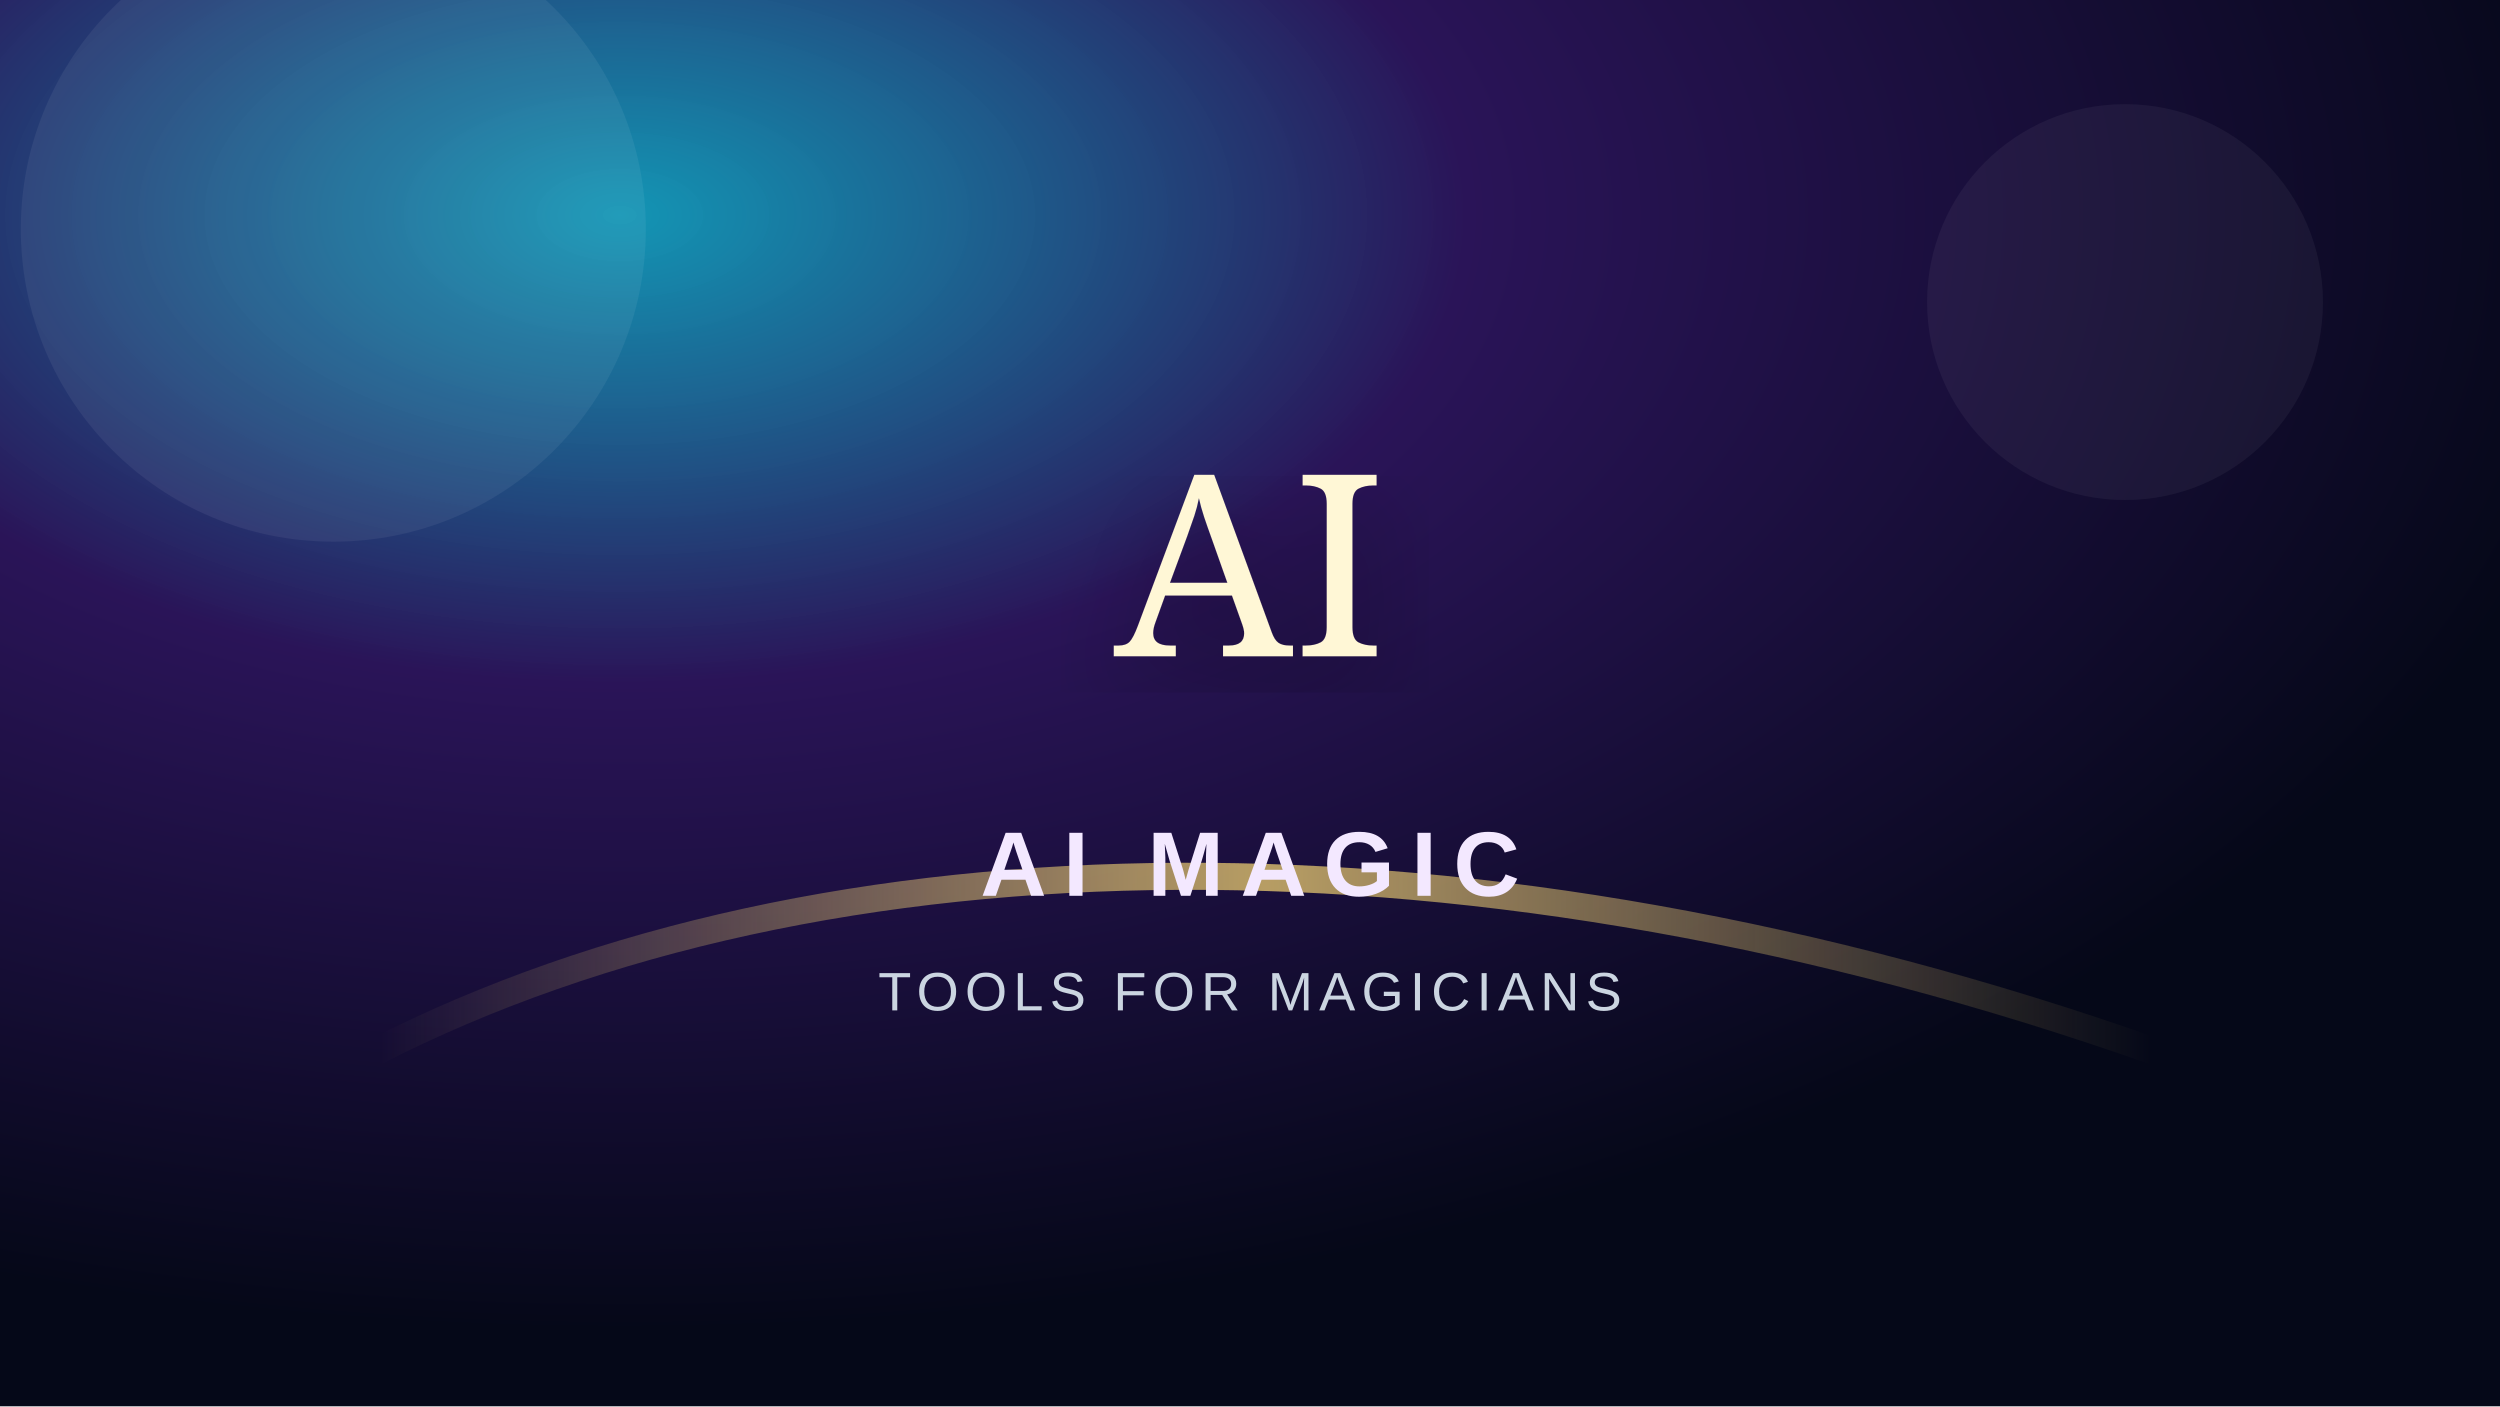
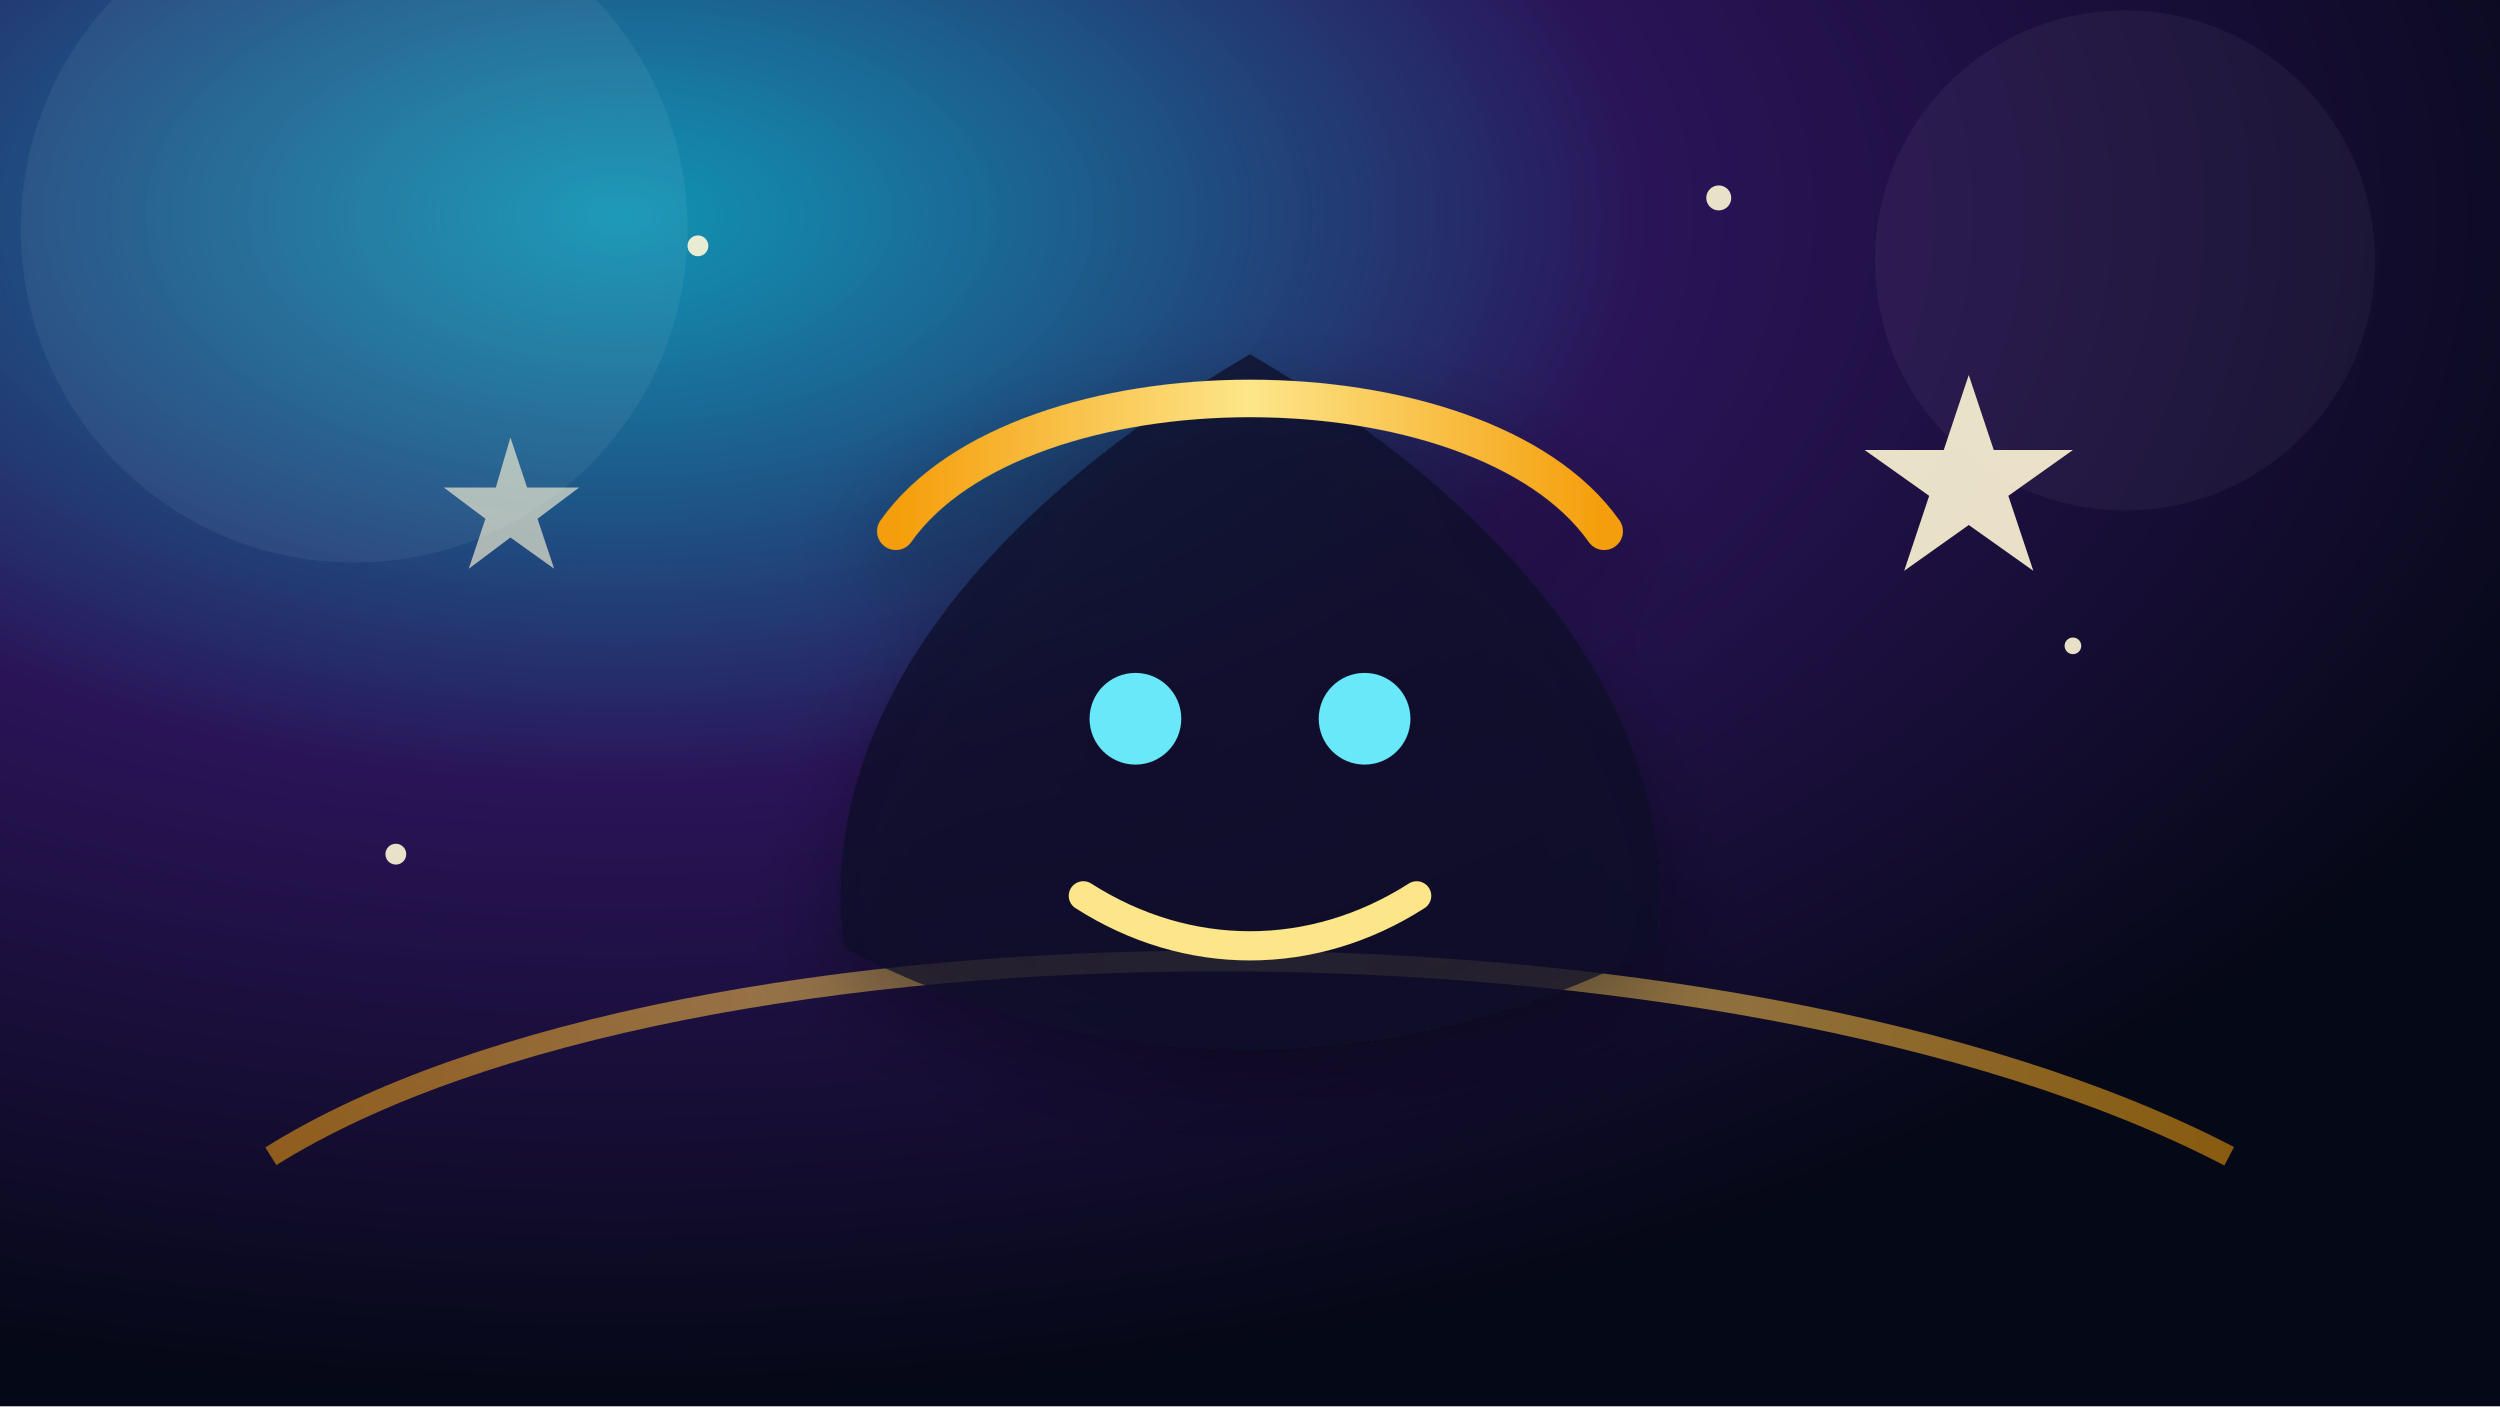
- <svg xmlns="http://www.w3.org/2000/svg" viewBox="0 0 1200 675" role="img" aria-label="AI MAGIC">
+ <svg xmlns="http://www.w3.org/2000/svg" viewBox="0 0 1200 675" role="img" aria-label="Neutral magic themed image">
  <defs>
-     <radialGradient id="g" cx="25%" cy="15%" r="80%">
-       <stop offset="0" stop-color="#0891b2" stop-opacity="0.95" />
-       <stop offset="0.42" stop-color="#2a1458" />
-       <stop offset="1" stop-color="#050818" />
+     <radialGradient id="bg" cx="25%" cy="15%" r="85%">
+       <stop offset="0" stop-color="#0891b2" stop-opacity="0.96" />
+       <stop offset="0.48" stop-color="#2a1458" />
+       <stop offset="1" stop-color="#050816" />
    </radialGradient>
-     <linearGradient id="glow" x1="0" x2="1">
-       <stop offset="0" stop-color="#f7d774" stop-opacity="0" />
-       <stop offset="0.5" stop-color="#f7d774" stop-opacity="0.75" />
-       <stop offset="1" stop-color="#f7d774" stop-opacity="0" />
+     <linearGradient id="gold" x1="0" x2="1">
+       <stop offset="0" stop-color="#f59e0b" />
+       <stop offset="0.5" stop-color="#fde68a" />
+       <stop offset="1" stop-color="#f59e0b" />
    </linearGradient>
-     <filter id="shadow" x="-20%" y="-20%" width="140%" height="140%">
-       <feDropShadow dx="0" dy="18" stdDeviation="24" flood-color="#000" flood-opacity="0.45" />
+     <filter id="soft" x="-30%" y="-30%" width="160%" height="160%">
+       <feDropShadow dx="0" dy="18" stdDeviation="22" flood-color="#000" flood-opacity="0.45" />
    </filter>
  </defs>
-   <rect width="1200" height="675" fill="url(#g)" />
-   <circle cx="160" cy="110" r="150" fill="#ffffff" opacity="0.06" />
-   <circle cx="1020" cy="145" r="95" fill="#ffffff" opacity="0.05" />
-   <path d="M180 505 C395 395 710 390 1035 505" fill="none" stroke="url(#glow)" stroke-width="13" opacity="0.95" />
-   <text x="600" y="315" text-anchor="middle" font-size="122" font-family="Georgia, serif" fill="#fff7d6" filter="url(#shadow)">AI</text>
-   <text x="600" y="430" text-anchor="middle" font-size="44" letter-spacing="8" font-family="Arial, sans-serif" fill="#f3e8ff" font-weight="700">AI MAGIC</text>
-   <text x="600" y="485" text-anchor="middle" font-size="26" letter-spacing="3" font-family="Arial, sans-serif" fill="#cbd5e1">TOOLS FOR MAGICIANS</text>
+   <rect width="1200" height="675" fill="url(#bg)" />
+   <circle cx="170" cy="110" r="160" fill="#fff" opacity="0.055" />
+   <circle cx="1020" cy="125" r="120" fill="#fff" opacity="0.045" />
+   <path d="M130 555 C330 430 830 430 1070 555" fill="none" stroke="url(#gold)" stroke-width="10" opacity="0.55" />
+   <g filter="url(#soft)">
+     <path d="M600 170 C720 240 810 340 795 455 C670 520 530 520 405 455 C390 340 480 240 600 170z" fill="#111827" opacity="0.75" />
+     <circle cx="545" cy="345" r="22" fill="#67e8f9" />
+     <circle cx="655" cy="345" r="22" fill="#67e8f9" />
+     <path d="M520 430 C570 462 630 462 680 430" fill="none" stroke="#fde68a" stroke-width="14" stroke-linecap="round" />
+     <path d="M430 255 C490 170 710 170 770 255" fill="none" stroke="url(#gold)" stroke-width="18" stroke-linecap="round" />
+   </g>
+   <g fill="#fff7d6" opacity="0.9">
+     <path d="M945 180 l12 36 38 0 -31 22 12 36 -31 -22 -31 22 12 -36 -31 -22 38 0z" />
+     <path d="M245 210 l8 24 25 0 -20 15 8 24 -21 -15 -20 15 8 -24 -20 -15 25 0z" opacity="0.7" />
+     <circle cx="335" cy="118" r="5" />
+     <circle cx="825" cy="95" r="6" />
+     <circle cx="995" cy="310" r="4" />
+     <circle cx="190" cy="410" r="5" />
+   </g>
</svg>
